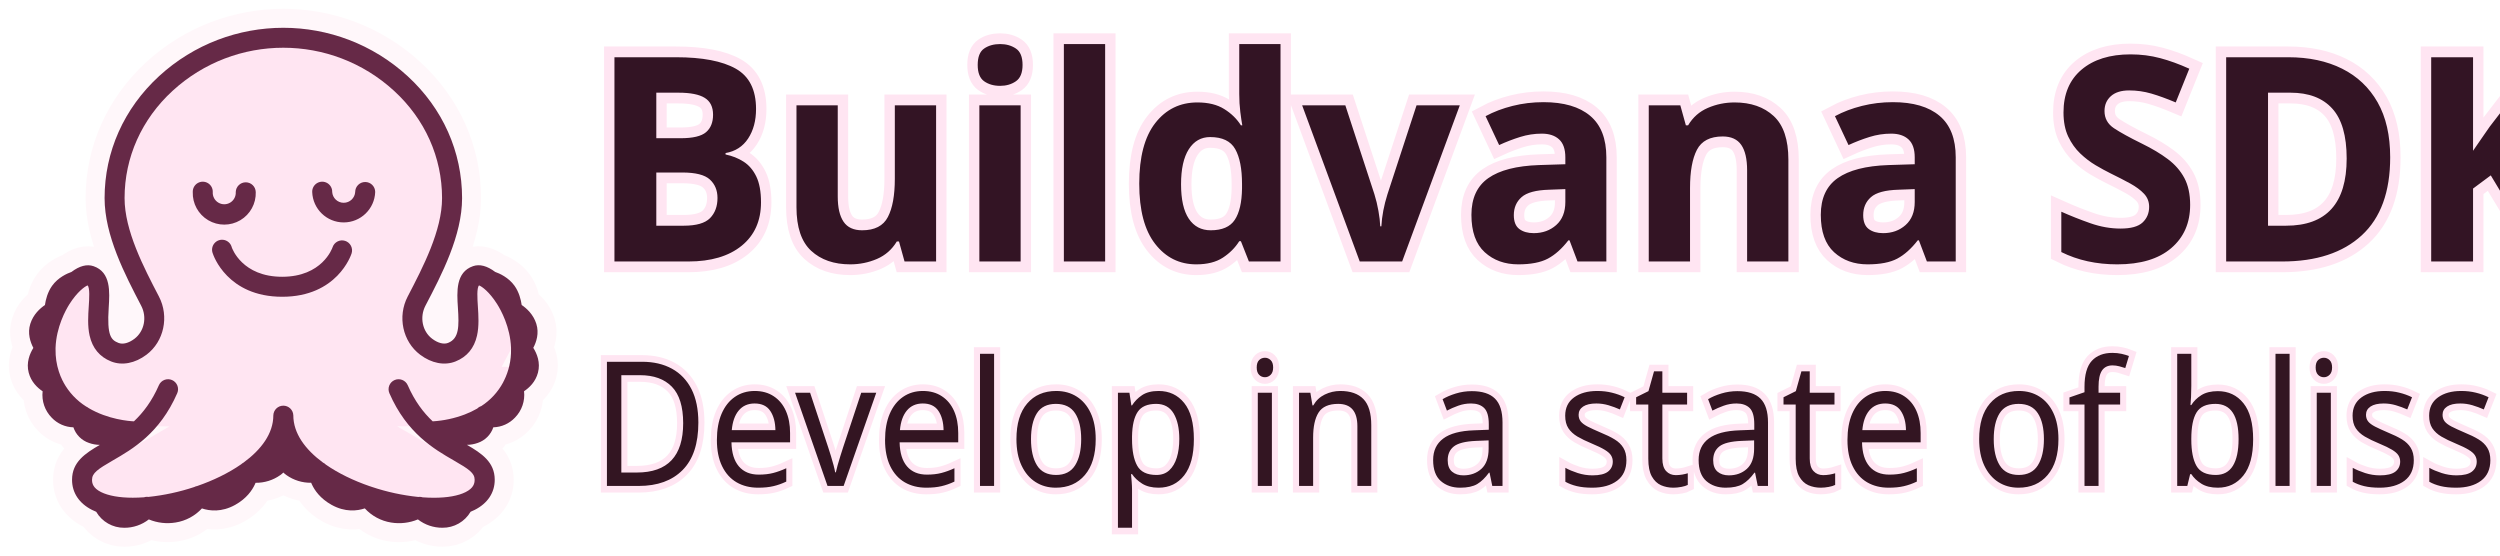
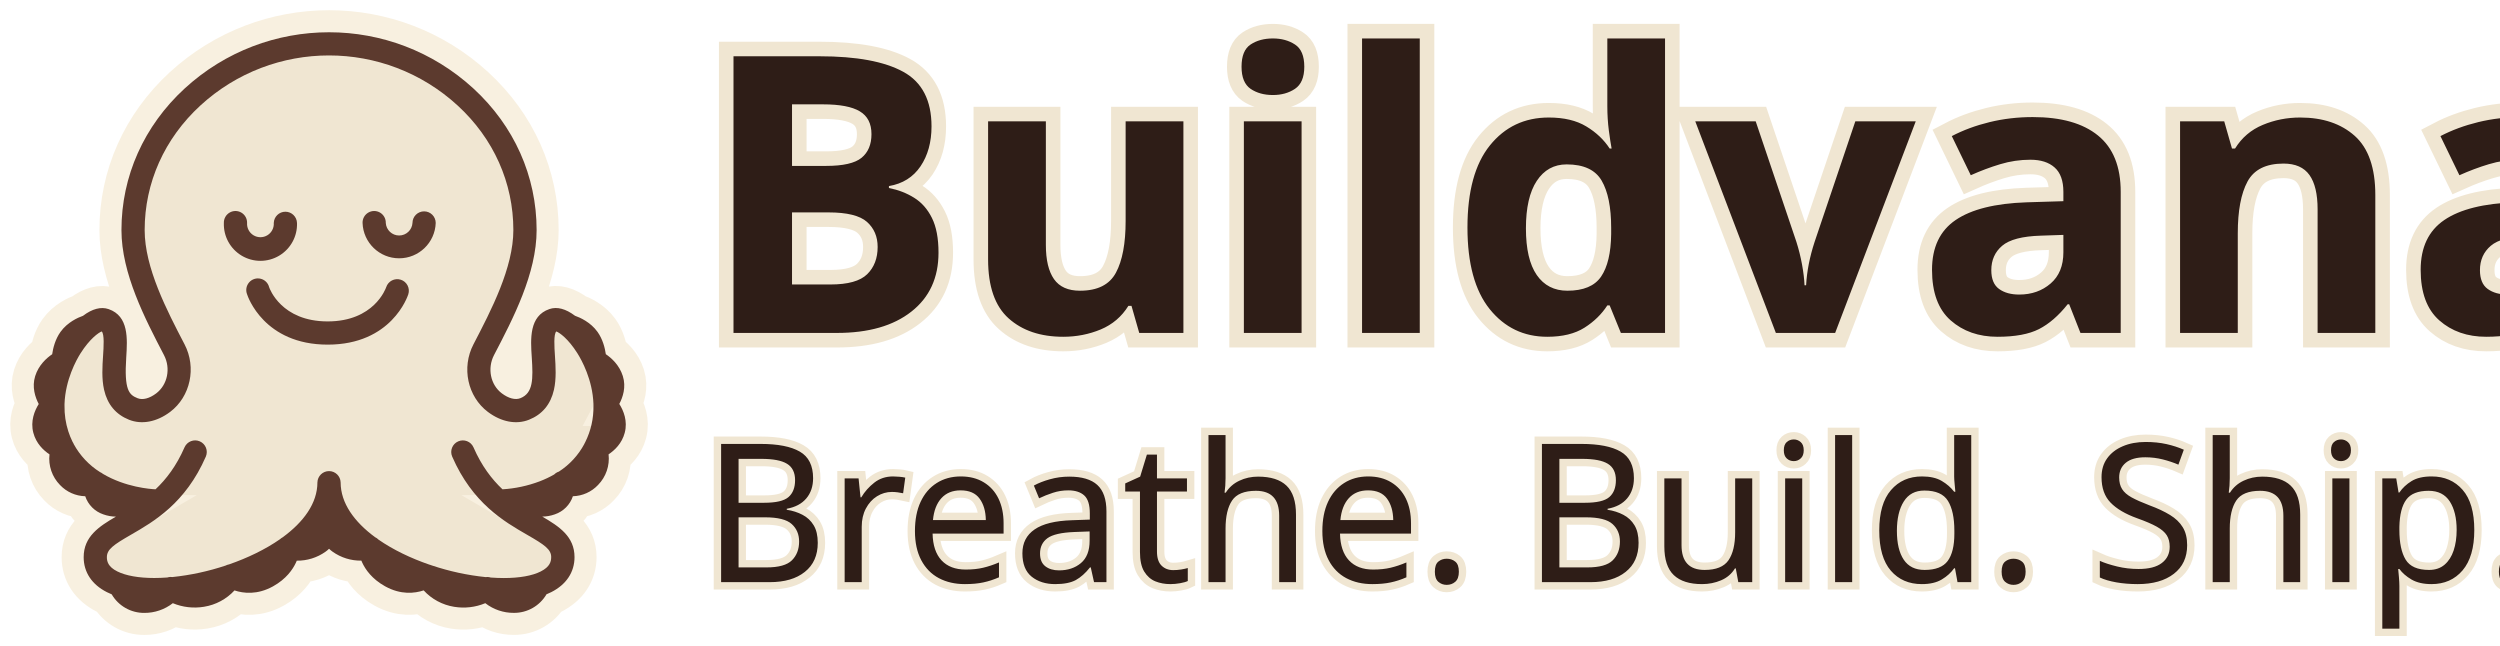
- <svg xmlns="http://www.w3.org/2000/svg" height="160" width="720" id="svg16" version="1.1" y="0px" x="0px" viewBox="0 0 720 160">
+ <svg xmlns="http://www.w3.org/2000/svg" height="160" width="620" id="svg16" version="1.1" y="0px" x="0px" viewBox="0 0 620 160">
  <defs id="defs20" />
-   <text id="text851" y="74.113" x="172.515" style="font-style:normal;font-variant:normal;font-weight:bold;font-stretch:normal;font-size:81.082px;line-height:1.25;font-family:Repo;-inkscape-font-specification:'Repo, Bold';font-variant-ligatures:normal;font-variant-caps:normal;font-variant-numeric:normal;font-variant-east-asian:normal;letter-spacing:0px;word-spacing:0px;fill:#331424;fill-opacity:1;stroke:#ffe5f2;stroke-width:6.089;stroke-miterlimit:4;stroke-dasharray:none;stroke-opacity:1;paint-order:stroke markers fill" xml:space="preserve" transform="scale(0.9841371,1.016119)">
-     <tspan id="tspan3172" x="172.515" y="74.113" style="stroke-width:6.089">Buildvana SDK</tspan>
+   <text id="text851" y="82.566" x="173.266" style="font-style:normal;font-variant:normal;font-weight:bold;font-stretch:normal;font-size:96.099px;line-height:1.25;font-family:Repo;-inkscape-font-specification:'Repo, Bold';font-variant-ligatures:normal;font-variant-caps:normal;font-variant-numeric:normal;font-variant-east-asian:normal;letter-spacing:0px;word-spacing:0px;fill:#2e1d17;fill-opacity:1;stroke:#f0e6d2;stroke-width:7.217;stroke-miterlimit:4;stroke-dasharray:none;stroke-opacity:1;paint-order:stroke markers fill" xml:space="preserve">
+     <tspan id="tspan1" x="173.266" y="82.566" style="stroke-width:7.217">Buildvana</tspan>
  </text>
  <g id="g848" transform="matrix(2.732868,0,0,2.732868,-5.860581,-7.451763)">
-     <path style="opacity:1;fill:#ffe5f2;fill-opacity:1;stroke:#fff7fa;stroke-width:4;stroke-miterlimit:4;stroke-dasharray:none;stroke-opacity:1;stop-opacity:1" d="m 58.342,39.385 c 0.326,-0.612 0.637,-1.538 0.321,-2.537 -0.316,-0.999 -1.026,-1.631 -1.542,-1.981 -0.078,-0.548 -0.273,-1.351 -0.754,-2.025 -0.632,-0.883 -1.592,-1.304 -2.041,-1.461 -0.843,-0.637 -1.634,-0.848 -2.327,-0.608 -1.845,0.637 -1.709,2.707 -1.599,4.369 0.132,2.002 0.129,3.254 -1.03,3.717 -0.459,0.183 -1.073,0.024 -1.686,-0.437 -1.03,-0.775 -1.335,-2.268 -0.707,-3.477 1.724,-3.295 3.864,-7.404 3.864,-11.339 0,-4.891 -2.039,-9.456 -5.74,-12.854 a 19.373,19.373 0 0 0 -26.195,0 c -3.701,3.401 -5.74,7.966 -5.74,12.854 0,3.937 2.14,8.043 3.859,11.343 0.632,1.204 0.323,2.697 -0.708,3.477 -0.611,0.461 -1.225,0.62 -1.686,0.437 -0.773,-0.31 -1.229,-0.714 -1.03,-3.717 0.105,-1.663 0.245,-3.732 -1.599,-4.369 -0.693,-0.24 -1.489,-0.029 -2.327,0.608 -0.449,0.157 -1.41,0.578 -2.041,1.461 -0.481,0.674 -0.676,1.475 -0.754,2.025 -0.516,0.35 -1.229,0.987 -1.542,1.981 -0.314,0.994 0,1.925 0.321,2.537 -0.379,0.608 -0.769,1.553 -0.489,2.613 0.255,0.966 0.912,1.588 1.466,1.957 a 3.415,3.415 0 0 0 0.955,2.78 3.259,3.259 0 0 0 2.288,1.019 2.603,2.603 0 0 0 1.644,1.646 3.446,3.446 0 0 0 1.143,0.204 c -1.546,0.898 -2.929,1.811 -2.929,3.681 0,1.36 0.747,2.488 2.107,3.172 0.14,0.071 0.286,0.136 0.437,0.198 a 3.394,3.394 0 0 0 2.96,1.686 4.173,4.173 0 0 0 2.587,-0.882 5.163,5.163 0 0 0 2.829,0.325 4.79,4.79 0 0 0 2.767,-1.483 c 0.809,0.27 2.069,0.421 3.497,-0.37 1.207,-0.671 1.797,-1.544 2.081,-2.157 0.027,-0.059 0.052,-0.117 0.075,-0.173 a 4.394,4.394 0 0 0 2.613,-0.817 2.555,2.555 0 0 0 0.316,-0.264 2.555,2.555 0 0 0 0.316,0.264 4.389,4.389 0 0 0 2.615,0.814 c 0.023,0.056 0.047,0.114 0.075,0.173 0.283,0.613 0.873,1.486 2.081,2.157 1.428,0.793 2.688,0.64 3.497,0.37 a 4.79,4.79 0 0 0 2.767,1.49 5.163,5.163 0 0 0 2.827,-0.329 4.173,4.173 0 0 0 2.593,0.879 3.394,3.394 0 0 0 2.96,-1.686 c 0.152,-0.062 0.297,-0.127 0.437,-0.198 1.356,-0.685 2.107,-1.812 2.107,-3.172 0,-1.87 -1.383,-2.784 -2.929,-3.681 a 3.446,3.446 0 0 0 1.143,-0.204 2.603,2.603 0 0 0 1.637,-1.643 3.259,3.259 0 0 0 2.284,-1.023 3.415,3.415 0 0 0 0.955,-2.78 c 0.553,-0.369 1.211,-0.99 1.466,-1.957 0.282,-1.06 -0.107,-2.005 -0.49,-2.613 z" id="path846" />
-     <path id="path10" d="m 40.63,21.907 a 1.054,1.054 0 0 0 -1.054,1.054 1.214,1.214 0 0 1 -2.423,0 1.054,1.054 0 1 0 -2.107,0 3.321,3.321 0 0 0 6.638,0 1.054,1.054 0 0 0 -1.054,-1.054 z m -11.534,1.054 a 1.054,1.054 0 0 0 -2.107,0 1.214,1.214 0 1 1 -2.423,0 1.054,1.054 0 1 0 -2.107,0 3.321,3.321 0 1 0 6.638,0 z m 29.246,16.425 c 0.326,-0.612 0.637,-1.538 0.321,-2.537 -0.316,-0.999 -1.026,-1.631 -1.542,-1.981 -0.078,-0.548 -0.273,-1.351 -0.754,-2.025 -0.632,-0.883 -1.592,-1.304 -2.041,-1.461 -0.843,-0.637 -1.634,-0.848 -2.327,-0.608 -1.845,0.637 -1.709,2.707 -1.599,4.369 0.132,2.002 0.129,3.254 -1.03,3.717 -0.459,0.183 -1.073,0.024 -1.686,-0.437 -1.03,-0.775 -1.335,-2.268 -0.707,-3.477 1.724,-3.295 3.864,-7.404 3.864,-11.339 0,-4.891 -2.039,-9.456 -5.74,-12.854 a 19.373,19.373 0 0 0 -26.195,0 c -3.701,3.401 -5.74,7.966 -5.74,12.854 0,3.937 2.14,8.043 3.859,11.343 0.632,1.204 0.323,2.697 -0.708,3.477 -0.611,0.461 -1.225,0.62 -1.686,0.437 -0.773,-0.31 -1.229,-0.714 -1.03,-3.717 0.105,-1.663 0.245,-3.732 -1.599,-4.369 -0.693,-0.24 -1.489,-0.029 -2.327,0.608 -0.449,0.157 -1.41,0.578 -2.041,1.461 -0.481,0.674 -0.676,1.475 -0.754,2.025 -0.516,0.35 -1.229,0.987 -1.542,1.981 -0.314,0.994 0,1.925 0.321,2.537 -0.379,0.608 -0.769,1.553 -0.489,2.613 0.255,0.966 0.912,1.588 1.466,1.957 a 3.415,3.415 0 0 0 0.955,2.78 3.259,3.259 0 0 0 2.288,1.019 2.603,2.603 0 0 0 1.644,1.646 3.446,3.446 0 0 0 1.143,0.204 c -1.546,0.898 -2.929,1.811 -2.929,3.681 0,1.36 0.747,2.488 2.107,3.172 0.14,0.071 0.286,0.136 0.437,0.198 a 3.394,3.394 0 0 0 2.96,1.686 4.173,4.173 0 0 0 2.587,-0.882 5.163,5.163 0 0 0 2.829,0.325 4.79,4.79 0 0 0 2.767,-1.483 c 0.809,0.27 2.069,0.421 3.497,-0.37 1.207,-0.671 1.797,-1.544 2.081,-2.157 0.027,-0.059 0.052,-0.117 0.075,-0.173 a 4.394,4.394 0 0 0 2.613,-0.817 2.555,2.555 0 0 0 0.316,-0.264 2.555,2.555 0 0 0 0.316,0.264 4.389,4.389 0 0 0 2.615,0.814 c 0.023,0.056 0.047,0.114 0.075,0.173 0.283,0.613 0.873,1.486 2.081,2.157 1.428,0.793 2.688,0.64 3.497,0.37 a 4.79,4.79 0 0 0 2.767,1.49 5.163,5.163 0 0 0 2.827,-0.329 4.173,4.173 0 0 0 2.593,0.879 3.394,3.394 0 0 0 2.96,-1.686 c 0.152,-0.062 0.297,-0.127 0.437,-0.198 1.356,-0.685 2.107,-1.812 2.107,-3.172 0,-1.87 -1.383,-2.784 -2.929,-3.681 a 3.446,3.446 0 0 0 1.143,-0.204 2.603,2.603 0 0 0 1.637,-1.643 3.259,3.259 0 0 0 2.284,-1.023 3.415,3.415 0 0 0 0.955,-2.78 c 0.553,-0.369 1.211,-0.99 1.466,-1.957 0.282,-1.06 -0.107,-2.005 -0.49,-2.613 z m -6.18,13.908 c 0,0.378 -0.105,0.868 -0.948,1.292 -0.772,0.39 -1.931,0.596 -3.349,0.596 -0.384,0 -0.779,-0.016 -1.182,-0.045 a 1.041,1.041 0 0 0 -0.162,-0.039 0.955,0.955 0 0 0 -0.295,0 22.712,22.712 0 0 1 -4.878,-1.054 1.186,1.186 0 0 0 -0.218,-0.076 h -0.015 c -1.693,-0.583 -3.306,-1.356 -4.636,-2.282 a 1.079,1.079 0 0 0 -0.132,-0.116 0.988,0.988 0 0 0 -0.168,-0.097 c -1.874,-1.383 -3.123,-3.083 -3.123,-4.974 a 1.054,1.054 0 0 0 -2.107,0 c 0,1.904 -1.264,3.609 -3.161,4.993 a 1.005,1.005 0 0 0 -0.112,0.066 0.982,0.982 0 0 0 -0.119,0.098 c -1.333,0.93 -2.95,1.708 -4.644,2.294 l -0.034,0.005 a 0.955,0.955 0 0 0 -0.253,0.092 22.773,22.773 0 0 1 -4.847,1.047 0.955,0.955 0 0 0 -0.295,0 1.041,1.041 0 0 0 -0.162,0.039 c -0.404,0.029 -0.799,0.045 -1.182,0.045 -1.418,0 -2.577,-0.211 -3.349,-0.596 -0.843,-0.421 -0.948,-0.913 -0.948,-1.292 0,-0.709 0.598,-1.121 2.182,-2.035 2.089,-1.205 4.952,-2.856 6.8,-7.098 a 1.054,1.054 0 0 0 -1.932,-0.843 c -0.738,1.693 -1.66,2.898 -2.634,3.815 -0.48,-0.021 -2.739,-0.189 -4.789,-1.408 l -0.018,-0.017 A 0.974,0.974 0 0 0 11.229,45.573 6.914,6.914 0 0 1 8.833,43.023 c -0.006,-0.017 -0.012,-0.035 -0.019,-0.052 A 0.963,0.963 0 0 0 8.72,42.804 7.083,7.083 0 0 1 8.348,41.885 7.174,7.174 0 0 1 7.999,39.539 a 0.99,0.99 0 0 0 0,-0.158 c 0.078,-2.196 1.068,-3.978 1.457,-4.597 0.841,-1.322 1.628,-1.869 1.919,-1.981 0.252,0.247 0.176,1.412 0.123,2.201 -0.064,0.978 -0.137,2.087 0.091,3.094 0.299,1.322 1.06,2.237 2.261,2.718 1.159,0.463 2.519,0.204 3.734,-0.71 1.844,-1.389 2.406,-4.024 1.309,-6.13 -1.613,-3.095 -3.621,-6.949 -3.621,-10.37 0,-4.293 1.796,-8.309 5.057,-11.305 a 17.264,17.264 0 0 1 23.344,0 c 3.266,2.996 5.057,7.012 5.057,11.305 0,3.421 -2.008,7.27 -3.621,10.37 -1.098,2.107 -0.535,4.741 1.309,6.13 1.215,0.915 2.575,1.173 3.734,0.71 1.201,-0.48 1.962,-1.395 2.261,-2.717 0.228,-1.007 0.155,-2.117 0.091,-3.094 -0.053,-0.789 -0.129,-1.954 0.123,-2.201 0.291,0.105 1.082,0.659 1.914,1.981 0.389,0.617 1.378,2.399 1.457,4.593 a 1.027,1.027 0 0 0 0,0.161 7.07,7.07 0 0 1 -0.743,3.307 c -0.023,0.039 -0.045,0.079 -0.065,0.12 l -0.021,0.054 a 6.797,6.797 0 0 1 -2.305,2.502 0.998,0.998 0 0 0 -0.316,0.162 0.932,0.932 0 0 0 -0.113,0.1 9.337,9.337 0 0 1 -1.314,0.622 11.505,11.505 0 0 1 -3.378,0.724 c -0.972,-0.918 -1.896,-2.122 -2.634,-3.815 a 1.054,1.054 0 0 0 -1.932,0.843 c 1.848,4.242 4.711,5.893 6.8,7.098 1.59,0.912 2.188,1.324 2.188,2.033 z M 38.514,28.11 a 1.054,1.054 0 0 0 -1.323,0.677 c -0.043,0.126 -1.104,3.107 -5.312,3.107 -4.208,0 -5.268,-2.981 -5.309,-3.099 a 1.054,1.054 0 1 0 -2.002,0.643 c 0.059,0.186 1.53,4.563 7.315,4.563 5.785,0 7.252,-4.377 7.312,-4.564 a 1.054,1.054 0 0 0 -0.681,-1.328 z" style="opacity:1;fill:#662947;fill-opacity:1;stroke:none;stroke-width:0.105;stop-opacity:1" />
+     <path style="opacity:1;fill:#f0e6d2;fill-opacity:1;stroke:#f8f0e0;stroke-width:4;stroke-miterlimit:4;stroke-dasharray:none;stroke-opacity:1;stop-opacity:1" d="m 58.342,39.385 c 0.326,-0.612 0.637,-1.538 0.321,-2.537 -0.316,-0.999 -1.026,-1.631 -1.542,-1.981 -0.078,-0.548 -0.273,-1.351 -0.754,-2.025 -0.632,-0.883 -1.592,-1.304 -2.041,-1.461 -0.843,-0.637 -1.634,-0.848 -2.327,-0.608 -1.845,0.637 -1.709,2.707 -1.599,4.369 0.132,2.002 0.129,3.254 -1.03,3.717 -0.459,0.183 -1.073,0.024 -1.686,-0.437 -1.03,-0.775 -1.335,-2.268 -0.707,-3.477 1.724,-3.295 3.864,-7.404 3.864,-11.339 0,-4.891 -2.039,-9.456 -5.74,-12.854 a 19.373,19.373 0 0 0 -26.195,0 c -3.701,3.401 -5.74,7.966 -5.74,12.854 0,3.937 2.14,8.043 3.859,11.343 0.632,1.204 0.323,2.697 -0.708,3.477 -0.611,0.461 -1.225,0.62 -1.686,0.437 -0.773,-0.31 -1.229,-0.714 -1.03,-3.717 0.105,-1.663 0.245,-3.732 -1.599,-4.369 -0.693,-0.24 -1.489,-0.029 -2.327,0.608 -0.449,0.157 -1.41,0.578 -2.041,1.461 -0.481,0.674 -0.676,1.475 -0.754,2.025 -0.516,0.35 -1.229,0.987 -1.542,1.981 -0.314,0.994 0,1.925 0.321,2.537 -0.379,0.608 -0.769,1.553 -0.489,2.613 0.255,0.966 0.912,1.588 1.466,1.957 a 3.415,3.415 0 0 0 0.955,2.78 3.259,3.259 0 0 0 2.288,1.019 2.603,2.603 0 0 0 1.644,1.646 3.446,3.446 0 0 0 1.143,0.204 c -1.546,0.898 -2.929,1.811 -2.929,3.681 0,1.36 0.747,2.488 2.107,3.172 0.14,0.071 0.286,0.136 0.437,0.198 a 3.394,3.394 0 0 0 2.96,1.686 4.173,4.173 0 0 0 2.587,-0.882 5.163,5.163 0 0 0 2.829,0.325 4.79,4.79 0 0 0 2.767,-1.483 c 0.809,0.27 2.069,0.421 3.497,-0.37 1.207,-0.671 1.797,-1.544 2.081,-2.157 0.027,-0.059 0.052,-0.117 0.075,-0.173 a 4.394,4.394 0 0 0 2.613,-0.817 2.555,2.555 0 0 0 0.316,-0.264 2.555,2.555 0 0 0 0.316,0.264 4.389,4.389 0 0 0 2.615,0.814 c 0.023,0.056 0.047,0.114 0.075,0.173 0.283,0.613 0.873,1.486 2.081,2.157 1.428,0.793 2.688,0.64 3.497,0.37 a 4.79,4.79 0 0 0 2.767,1.49 5.163,5.163 0 0 0 2.827,-0.329 4.173,4.173 0 0 0 2.593,0.879 3.394,3.394 0 0 0 2.96,-1.686 c 0.152,-0.062 0.297,-0.127 0.437,-0.198 1.356,-0.685 2.107,-1.812 2.107,-3.172 0,-1.87 -1.383,-2.784 -2.929,-3.681 a 3.446,3.446 0 0 0 1.143,-0.204 2.603,2.603 0 0 0 1.637,-1.643 3.259,3.259 0 0 0 2.284,-1.023 3.415,3.415 0 0 0 0.955,-2.78 c 0.553,-0.369 1.211,-0.99 1.466,-1.957 0.282,-1.06 -0.107,-2.005 -0.49,-2.613 z" id="path846" />
+     <path id="path10" d="m 40.63,21.907 a 1.054,1.054 0 0 0 -1.054,1.054 1.214,1.214 0 0 1 -2.423,0 1.054,1.054 0 1 0 -2.107,0 3.321,3.321 0 0 0 6.638,0 1.054,1.054 0 0 0 -1.054,-1.054 z m -11.534,1.054 a 1.054,1.054 0 0 0 -2.107,0 1.214,1.214 0 1 1 -2.423,0 1.054,1.054 0 1 0 -2.107,0 3.321,3.321 0 1 0 6.638,0 z m 29.246,16.425 c 0.326,-0.612 0.637,-1.538 0.321,-2.537 -0.316,-0.999 -1.026,-1.631 -1.542,-1.981 -0.078,-0.548 -0.273,-1.351 -0.754,-2.025 -0.632,-0.883 -1.592,-1.304 -2.041,-1.461 -0.843,-0.637 -1.634,-0.848 -2.327,-0.608 -1.845,0.637 -1.709,2.707 -1.599,4.369 0.132,2.002 0.129,3.254 -1.03,3.717 -0.459,0.183 -1.073,0.024 -1.686,-0.437 -1.03,-0.775 -1.335,-2.268 -0.707,-3.477 1.724,-3.295 3.864,-7.404 3.864,-11.339 0,-4.891 -2.039,-9.456 -5.74,-12.854 a 19.373,19.373 0 0 0 -26.195,0 c -3.701,3.401 -5.74,7.966 -5.74,12.854 0,3.937 2.14,8.043 3.859,11.343 0.632,1.204 0.323,2.697 -0.708,3.477 -0.611,0.461 -1.225,0.62 -1.686,0.437 -0.773,-0.31 -1.229,-0.714 -1.03,-3.717 0.105,-1.663 0.245,-3.732 -1.599,-4.369 -0.693,-0.24 -1.489,-0.029 -2.327,0.608 -0.449,0.157 -1.41,0.578 -2.041,1.461 -0.481,0.674 -0.676,1.475 -0.754,2.025 -0.516,0.35 -1.229,0.987 -1.542,1.981 -0.314,0.994 0,1.925 0.321,2.537 -0.379,0.608 -0.769,1.553 -0.489,2.613 0.255,0.966 0.912,1.588 1.466,1.957 a 3.415,3.415 0 0 0 0.955,2.78 3.259,3.259 0 0 0 2.288,1.019 2.603,2.603 0 0 0 1.644,1.646 3.446,3.446 0 0 0 1.143,0.204 c -1.546,0.898 -2.929,1.811 -2.929,3.681 0,1.36 0.747,2.488 2.107,3.172 0.14,0.071 0.286,0.136 0.437,0.198 a 3.394,3.394 0 0 0 2.96,1.686 4.173,4.173 0 0 0 2.587,-0.882 5.163,5.163 0 0 0 2.829,0.325 4.79,4.79 0 0 0 2.767,-1.483 c 0.809,0.27 2.069,0.421 3.497,-0.37 1.207,-0.671 1.797,-1.544 2.081,-2.157 0.027,-0.059 0.052,-0.117 0.075,-0.173 a 4.394,4.394 0 0 0 2.613,-0.817 2.555,2.555 0 0 0 0.316,-0.264 2.555,2.555 0 0 0 0.316,0.264 4.389,4.389 0 0 0 2.615,0.814 c 0.023,0.056 0.047,0.114 0.075,0.173 0.283,0.613 0.873,1.486 2.081,2.157 1.428,0.793 2.688,0.64 3.497,0.37 a 4.79,4.79 0 0 0 2.767,1.49 5.163,5.163 0 0 0 2.827,-0.329 4.173,4.173 0 0 0 2.593,0.879 3.394,3.394 0 0 0 2.96,-1.686 c 0.152,-0.062 0.297,-0.127 0.437,-0.198 1.356,-0.685 2.107,-1.812 2.107,-3.172 0,-1.87 -1.383,-2.784 -2.929,-3.681 a 3.446,3.446 0 0 0 1.143,-0.204 2.603,2.603 0 0 0 1.637,-1.643 3.259,3.259 0 0 0 2.284,-1.023 3.415,3.415 0 0 0 0.955,-2.78 c 0.553,-0.369 1.211,-0.99 1.466,-1.957 0.282,-1.06 -0.107,-2.005 -0.49,-2.613 z m -6.18,13.908 c 0,0.378 -0.105,0.868 -0.948,1.292 -0.772,0.39 -1.931,0.596 -3.349,0.596 -0.384,0 -0.779,-0.016 -1.182,-0.045 a 1.041,1.041 0 0 0 -0.162,-0.039 0.955,0.955 0 0 0 -0.295,0 22.712,22.712 0 0 1 -4.878,-1.054 1.186,1.186 0 0 0 -0.218,-0.076 h -0.015 c -1.693,-0.583 -3.306,-1.356 -4.636,-2.282 a 1.079,1.079 0 0 0 -0.132,-0.116 0.988,0.988 0 0 0 -0.168,-0.097 c -1.874,-1.383 -3.123,-3.083 -3.123,-4.974 a 1.054,1.054 0 0 0 -2.107,0 c 0,1.904 -1.264,3.609 -3.161,4.993 a 1.005,1.005 0 0 0 -0.112,0.066 0.982,0.982 0 0 0 -0.119,0.098 c -1.333,0.93 -2.95,1.708 -4.644,2.294 l -0.034,0.005 a 0.955,0.955 0 0 0 -0.253,0.092 22.773,22.773 0 0 1 -4.847,1.047 0.955,0.955 0 0 0 -0.295,0 1.041,1.041 0 0 0 -0.162,0.039 c -0.404,0.029 -0.799,0.045 -1.182,0.045 -1.418,0 -2.577,-0.211 -3.349,-0.596 -0.843,-0.421 -0.948,-0.913 -0.948,-1.292 0,-0.709 0.598,-1.121 2.182,-2.035 2.089,-1.205 4.952,-2.856 6.8,-7.098 a 1.054,1.054 0 0 0 -1.932,-0.843 c -0.738,1.693 -1.66,2.898 -2.634,3.815 -0.48,-0.021 -2.739,-0.189 -4.789,-1.408 l -0.018,-0.017 A 0.974,0.974 0 0 0 11.229,45.573 6.914,6.914 0 0 1 8.833,43.023 c -0.006,-0.017 -0.012,-0.035 -0.019,-0.052 A 0.963,0.963 0 0 0 8.72,42.804 7.083,7.083 0 0 1 8.348,41.885 7.174,7.174 0 0 1 7.999,39.539 a 0.99,0.99 0 0 0 0,-0.158 c 0.078,-2.196 1.068,-3.978 1.457,-4.597 0.841,-1.322 1.628,-1.869 1.919,-1.981 0.252,0.247 0.176,1.412 0.123,2.201 -0.064,0.978 -0.137,2.087 0.091,3.094 0.299,1.322 1.06,2.237 2.261,2.718 1.159,0.463 2.519,0.204 3.734,-0.71 1.844,-1.389 2.406,-4.024 1.309,-6.13 -1.613,-3.095 -3.621,-6.949 -3.621,-10.37 0,-4.293 1.796,-8.309 5.057,-11.305 a 17.264,17.264 0 0 1 23.344,0 c 3.266,2.996 5.057,7.012 5.057,11.305 0,3.421 -2.008,7.27 -3.621,10.37 -1.098,2.107 -0.535,4.741 1.309,6.13 1.215,0.915 2.575,1.173 3.734,0.71 1.201,-0.48 1.962,-1.395 2.261,-2.717 0.228,-1.007 0.155,-2.117 0.091,-3.094 -0.053,-0.789 -0.129,-1.954 0.123,-2.201 0.291,0.105 1.082,0.659 1.914,1.981 0.389,0.617 1.378,2.399 1.457,4.593 a 1.027,1.027 0 0 0 0,0.161 7.07,7.07 0 0 1 -0.743,3.307 c -0.023,0.039 -0.045,0.079 -0.065,0.12 l -0.021,0.054 a 6.797,6.797 0 0 1 -2.305,2.502 0.998,0.998 0 0 0 -0.316,0.162 0.932,0.932 0 0 0 -0.113,0.1 9.337,9.337 0 0 1 -1.314,0.622 11.505,11.505 0 0 1 -3.378,0.724 c -0.972,-0.918 -1.896,-2.122 -2.634,-3.815 a 1.054,1.054 0 0 0 -1.932,0.843 c 1.848,4.242 4.711,5.893 6.8,7.098 1.59,0.912 2.188,1.324 2.188,2.033 z M 38.514,28.11 a 1.054,1.054 0 0 0 -1.323,0.677 c -0.043,0.126 -1.104,3.107 -5.312,3.107 -4.208,0 -5.268,-2.981 -5.309,-3.099 a 1.054,1.054 0 1 0 -2.002,0.643 c 0.059,0.186 1.53,4.563 7.315,4.563 5.785,0 7.252,-4.377 7.312,-4.564 a 1.054,1.054 0 0 0 -0.681,-1.328 z" style="opacity:1;fill:#5c3a2e;fill-opacity:1;stroke:none;stroke-width:0.105;stop-opacity:1" />
  </g>
-   <text xml:space="preserve" style="font-style:normal;font-variant:normal;font-weight:500;font-stretch:normal;font-size:48.021px;line-height:1.25;font-family:Repo;-inkscape-font-specification:'Repo Medium';font-variant-ligatures:normal;font-variant-caps:normal;font-variant-numeric:normal;font-variant-east-asian:normal;letter-spacing:0px;word-spacing:0px;fill:#331522;fill-opacity:1;stroke:#ffe5f2;stroke-width:3.659;stroke-miterlimit:4;stroke-dasharray:none;stroke-opacity:1;paint-order:stroke markers fill" x="177.683" y="134.16" id="text839" transform="scale(0.9586219,1.043164)">
-     <tspan id="tspan939" x="177.683" y="134.16" style="stroke:#ffe5f2;stroke-width:3.659;stroke-miterlimit:4;stroke-dasharray:none;stroke-opacity:1;paint-order:stroke markers fill">Develop in a state of bliss</tspan>
+   <text xml:space="preserve" style="font-style:normal;font-variant:normal;font-weight:500;font-stretch:normal;font-size:48.021px;line-height:1.25;font-family:Repo;-inkscape-font-specification:'Repo, Medium';font-variant-ligatures:normal;font-variant-caps:normal;font-variant-numeric:normal;font-variant-east-asian:normal;letter-spacing:0px;word-spacing:0px;fill:#2e1d17;fill-opacity:1;stroke:#f0e6d2;stroke-width:3.659;stroke-miterlimit:4;stroke-dasharray:none;stroke-opacity:1;paint-order:stroke markers fill" x="174.18" y="144.374" id="text839">
+     <tspan id="tspan2" x="174.18" y="144.374">Breathe. Build. Ship.</tspan>
  </text>
</svg>
